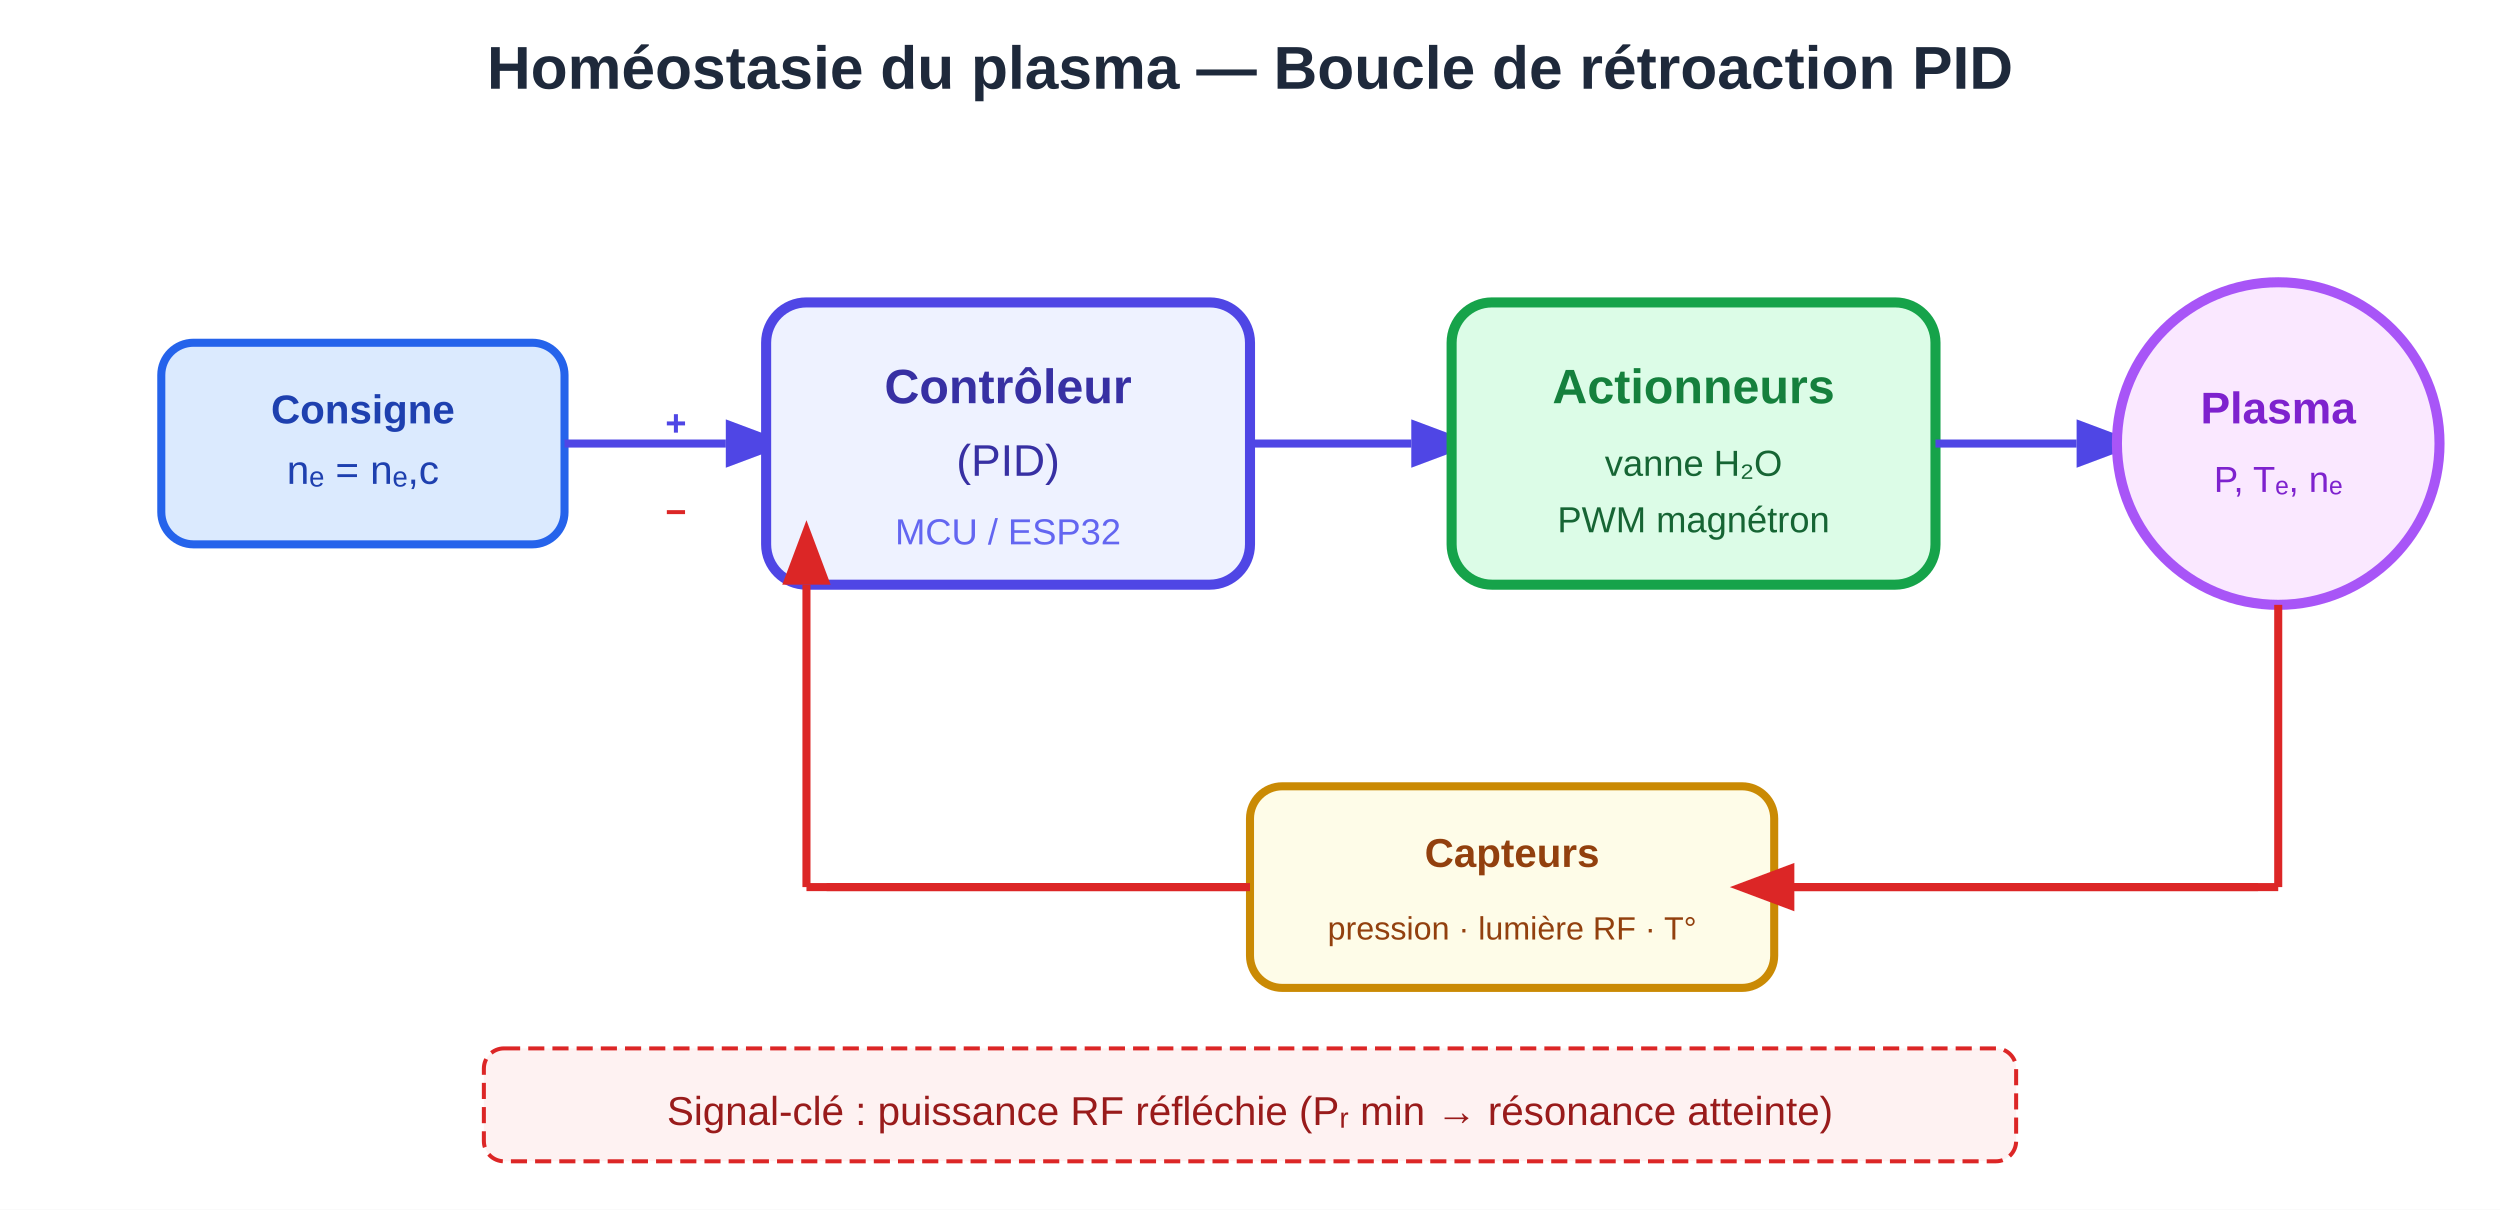
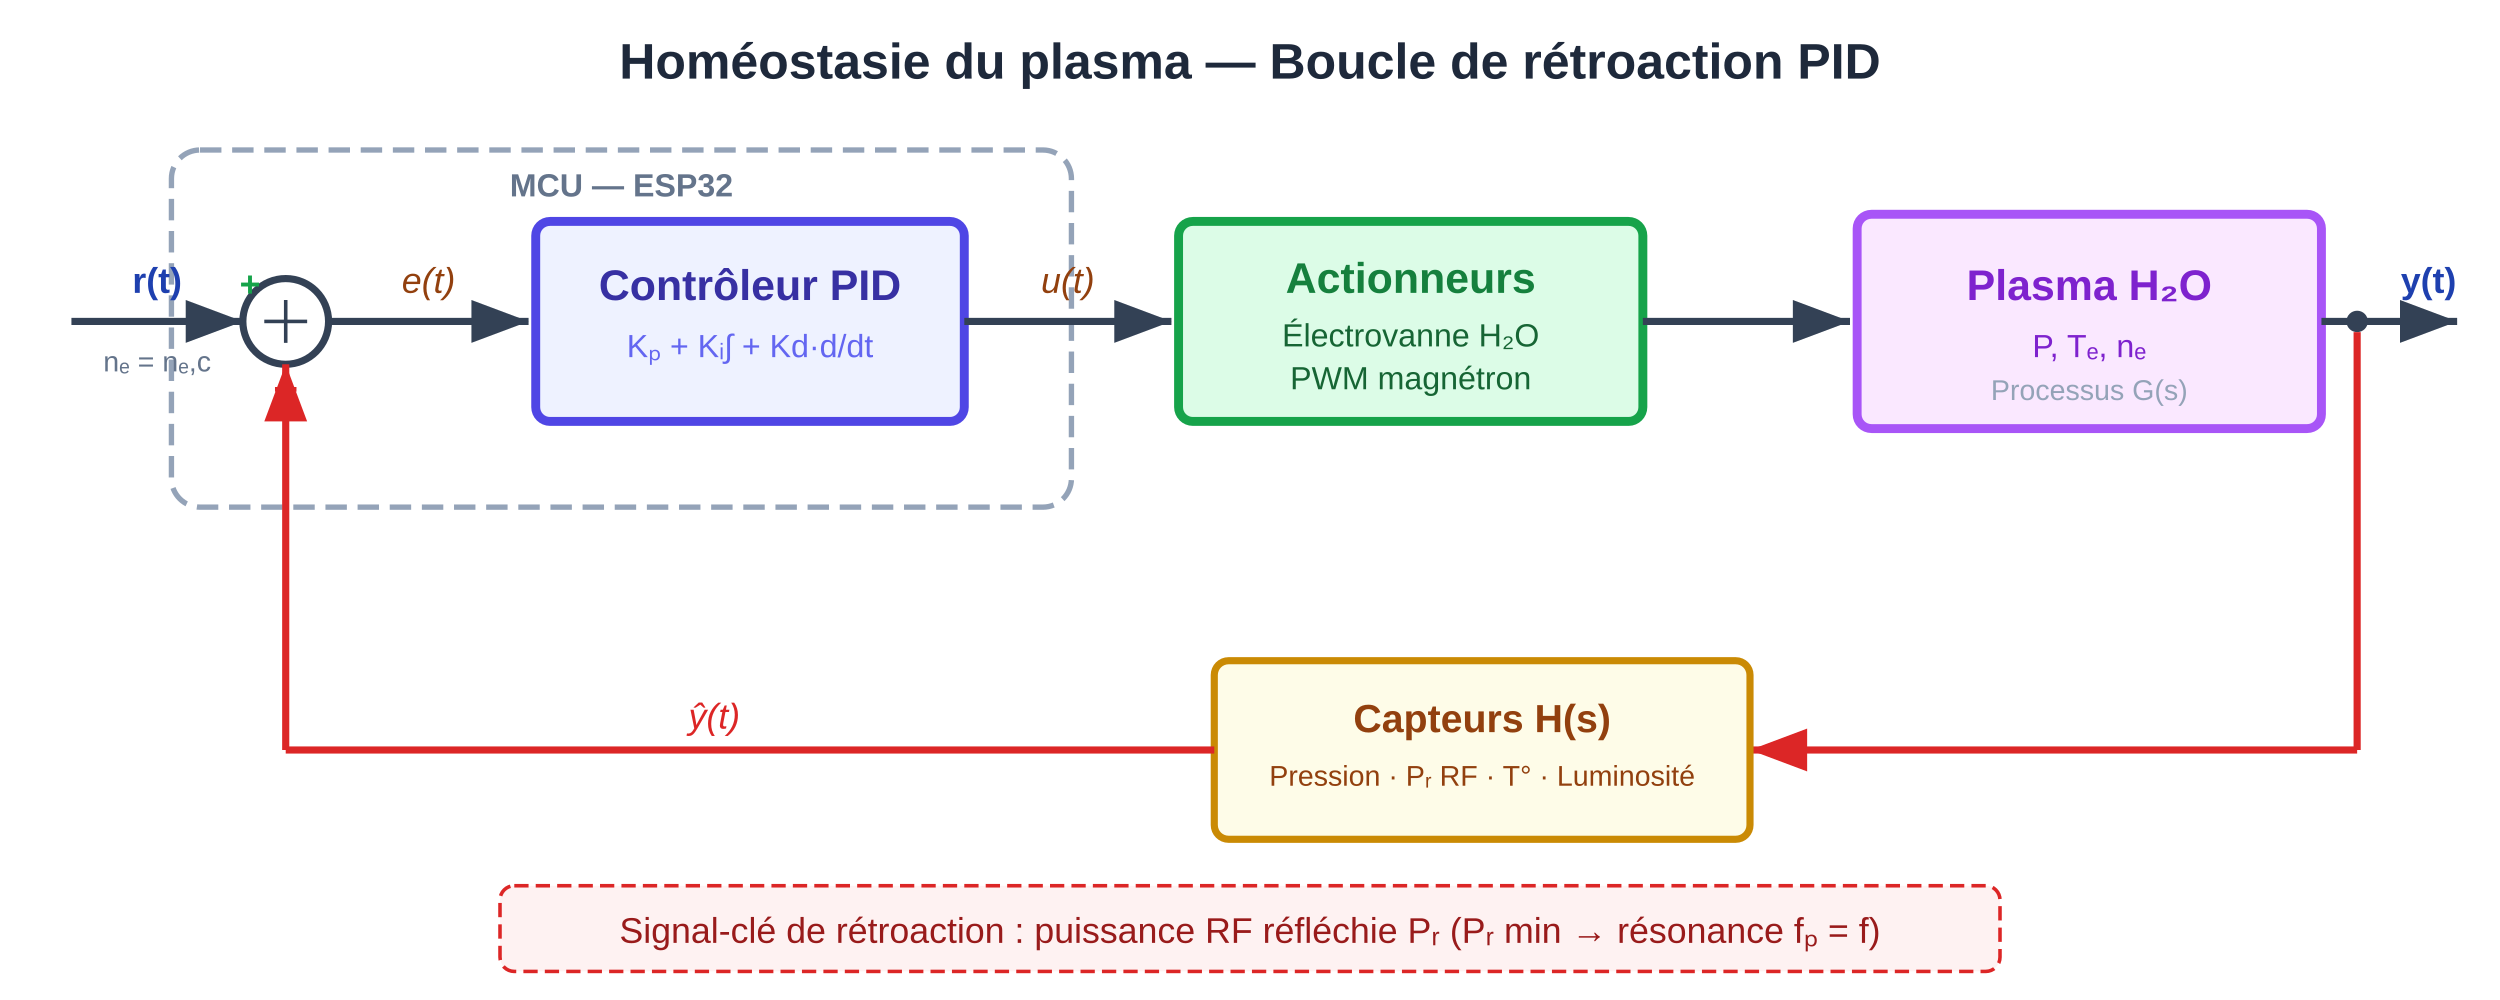
- <svg xmlns="http://www.w3.org/2000/svg" viewBox="0 0 620 300" font-family="'Segoe UI', Arial, sans-serif" font-size="11">
-   <rect width="620" height="300" fill="#ffffff" />
+ <svg xmlns="http://www.w3.org/2000/svg" viewBox="0 0 700 280" font-family="'Segoe UI', Arial, sans-serif" font-size="11">
+   <rect width="700" height="280" fill="#ffffff" />
  <defs>
-     <marker id="pidArr" markerWidth="8" markerHeight="6" refX="0" refY="3" orient="auto">
-       <path d="M0,0 L8,3 L0,6" fill="#4f46e5" />
+     <marker id="arrFwd" markerWidth="8" markerHeight="6" refX="8" refY="3" orient="auto">
+       <path d="M0,0 L8,3 L0,6 Z" fill="#334155" />
    </marker>
-     <marker id="fbArr" markerWidth="8" markerHeight="6" refX="0" refY="3" orient="auto">
-       <path d="M0,0 L8,3 L0,6" fill="#dc2626" />
+     <marker id="arrFb" markerWidth="8" markerHeight="6" refX="8" refY="3" orient="auto">
+       <path d="M0,0 L8,3 L0,6 Z" fill="#dc2626" />
    </marker>
  </defs>
-   <text x="310" y="22" text-anchor="middle" font-size="15" font-weight="bold" fill="#1e293b">Homéostasie du plasma — Boucle de rétroaction PID</text>
-   <rect x="40" y="85" width="100" height="50" rx="8" fill="#dbeafe" stroke="#2563eb" stroke-width="2" />
-   <text x="90" y="105" text-anchor="middle" font-size="10" font-weight="bold" fill="#1e40af">Consigne</text>
-   <text x="90" y="120" text-anchor="middle" font-size="10" fill="#1e40af">nₑ = nₑ,c</text>
-   <line x1="140" y1="110" x2="180" y2="110" stroke="#4f46e5" stroke-width="2" marker-end="url(#pidArr)" />
-   <rect x="190" y="75" width="120" height="70" rx="10" fill="#eef2ff" stroke="#4f46e5" stroke-width="2.5" />
-   <text x="250" y="100" text-anchor="middle" font-size="12" font-weight="bold" fill="#3730a3">Contrôleur</text>
-   <text x="250" y="118" text-anchor="middle" font-size="11" fill="#3730a3">(PID)</text>
-   <text x="250" y="135" text-anchor="middle" font-size="9" fill="#6366f1">MCU / ESP32</text>
-   <line x1="310" y1="110" x2="350" y2="110" stroke="#4f46e5" stroke-width="2" marker-end="url(#pidArr)" />
-   <rect x="360" y="75" width="120" height="70" rx="10" fill="#dcfce7" stroke="#16a34a" stroke-width="2.5" />
-   <text x="420" y="100" text-anchor="middle" font-size="12" font-weight="bold" fill="#15803d">Actionneurs</text>
-   <text x="420" y="118" text-anchor="middle" font-size="9" fill="#166534">vanne H₂O</text>
-   <text x="420" y="132" text-anchor="middle" font-size="9" fill="#166534">PWM magnétron</text>
-   <line x1="480" y1="110" x2="515" y2="110" stroke="#4f46e5" stroke-width="2" marker-end="url(#pidArr)" />
-   <rect x="525" y="70" width="80" height="80" rx="40" fill="#fae8ff" stroke="#a855f7" stroke-width="2.5" />
-   <text x="565" y="105" text-anchor="middle" font-size="11" font-weight="bold" fill="#7e22ce">Plasma</text>
-   <text x="565" y="122" text-anchor="middle" font-size="9" fill="#7e22ce">P, Tₑ, nₑ</text>
-   <line x1="565" y1="150" x2="565" y2="220" stroke="#dc2626" stroke-width="2" />
-   <line x1="565" y1="220" x2="200" y2="220" stroke="#dc2626" stroke-width="2" />
-   <rect x="310" y="195" width="130" height="50" rx="8" fill="#fefce8" stroke="#ca8a04" stroke-width="2" />
-   <text x="375" y="215" text-anchor="middle" font-size="10" font-weight="bold" fill="#92400e">Capteurs</text>
-   <text x="375" y="233" text-anchor="middle" font-size="8" fill="#92400e">pression · lumière RF · T°</text>
-   <line x1="200" y1="220" x2="200" y2="145" stroke="#dc2626" stroke-width="2" marker-end="url(#fbArr)" />
-   <line x1="560" y1="220" x2="445" y2="220" stroke="#dc2626" stroke-width="2" marker-end="url(#fbArr)" />
-   <line x1="310" y1="220" x2="205" y2="220" stroke="#dc2626" stroke-width="2" />
-   <text x="165" y="108" font-size="9" fill="#4f46e5" font-weight="bold">+</text>
-   <text x="165" y="130" font-size="9" fill="#dc2626" font-weight="bold">−</text>
-   <rect x="120" y="260" width="380" height="28" rx="5" fill="#fef2f2" stroke="#dc2626" stroke-width="1" stroke-dasharray="4,2" />
-   <text x="310" y="279" text-anchor="middle" font-size="10" fill="#991b1b">Signal-clé : puissance RF réfléchie (Pᵣ min → résonance atteinte)</text>
+   <text x="350" y="22" text-anchor="middle" font-size="14" font-weight="bold" fill="#1e293b">
+     Homéostasie du plasma — Boucle de rétroaction PID
+   </text>
+   <rect x="48" y="42" width="252" height="100" rx="8" fill="none" stroke="#94a3b8" stroke-width="1.5" stroke-dasharray="6,3" />
+   <text x="174" y="55" text-anchor="middle" font-size="9" font-weight="bold" fill="#64748b">MCU — ESP32</text>
+   <line x1="20" y1="90" x2="68" y2="90" stroke="#334155" stroke-width="2" marker-end="url(#arrFwd)" />
+   <text x="44" y="82" text-anchor="middle" font-size="10" fill="#1e40af" font-weight="bold">r(t)</text>
+   <text x="44" y="104" text-anchor="middle" font-size="8" fill="#64748b">nₑ = nₑ,c</text>
+   <circle cx="80" cy="90" r="12" fill="#ffffff" stroke="#334155" stroke-width="2" />
+   <line x1="74" y1="90" x2="86" y2="90" stroke="#334155" stroke-width="1" />
+   <line x1="80" y1="84" x2="80" y2="96" stroke="#334155" stroke-width="1" />
+   <text x="70" y="83" font-size="10" font-weight="bold" fill="#16a34a" text-anchor="middle">+</text>
+   <text x="80" y="113" font-size="12" font-weight="bold" fill="#dc2626" text-anchor="middle">−</text>
+   <line x1="92" y1="90" x2="148" y2="90" stroke="#334155" stroke-width="2" marker-end="url(#arrFwd)" />
+   <text x="120" y="82" text-anchor="middle" font-size="10" fill="#92400e" font-style="italic">e(t)</text>
+   <rect x="150" y="62" width="120" height="56" rx="4" fill="#eef2ff" stroke="#4f46e5" stroke-width="2.5" />
+   <text x="210" y="84" text-anchor="middle" font-size="12" font-weight="bold" fill="#3730a3">Contrôleur PID</text>
+   <text x="210" y="100" text-anchor="middle" font-size="9" fill="#6366f1">Kₚ + Kᵢ∫ + Kd·d/dt</text>
+   <line x1="270" y1="90" x2="328" y2="90" stroke="#334155" stroke-width="2" marker-end="url(#arrFwd)" />
+   <text x="299" y="82" text-anchor="middle" font-size="10" fill="#92400e" font-style="italic">u(t)</text>
+   <rect x="330" y="62" width="130" height="56" rx="4" fill="#dcfce7" stroke="#16a34a" stroke-width="2.5" />
+   <text x="395" y="82" text-anchor="middle" font-size="12" font-weight="bold" fill="#15803d">Actionneurs</text>
+   <text x="395" y="97" text-anchor="middle" font-size="9" fill="#166534">Électrovanne H₂O</text>
+   <text x="395" y="109" text-anchor="middle" font-size="9" fill="#166534">PWM magnétron</text>
+   <line x1="460" y1="90" x2="518" y2="90" stroke="#334155" stroke-width="2" marker-end="url(#arrFwd)" />
+   <rect x="520" y="60" width="130" height="60" rx="4" fill="#fae8ff" stroke="#a855f7" stroke-width="2.5" />
+   <text x="585" y="84" text-anchor="middle" font-size="12" font-weight="bold" fill="#7e22ce">Plasma H₂O</text>
+   <text x="585" y="100" text-anchor="middle" font-size="9" fill="#7e22ce">P, Tₑ, nₑ</text>
+   <text x="585" y="112" text-anchor="middle" font-size="8" fill="#94a3b8">Processus G(s)</text>
+   <line x1="650" y1="90" x2="688" y2="90" stroke="#334155" stroke-width="2" marker-end="url(#arrFwd)" />
+   <text x="680" y="82" text-anchor="middle" font-size="10" fill="#1e40af" font-weight="bold">y(t)</text>
+   <circle cx="660" cy="90" r="3" fill="#334155" />
+   <line x1="660" y1="93" x2="660" y2="210" stroke="#dc2626" stroke-width="2" />
+   <line x1="660" y1="210" x2="490" y2="210" stroke="#dc2626" stroke-width="2" marker-end="url(#arrFb)" />
+   <rect x="340" y="185" width="150" height="50" rx="4" fill="#fefce8" stroke="#ca8a04" stroke-width="2" />
+   <text x="415" y="205" text-anchor="middle" font-size="11" font-weight="bold" fill="#92400e">Capteurs H(s)</text>
+   <text x="415" y="220" text-anchor="middle" font-size="8" fill="#92400e">Pression · Pᵣ RF · T° · Luminosité</text>
+   <line x1="340" y1="210" x2="80" y2="210" stroke="#dc2626" stroke-width="2" />
+   <line x1="80" y1="210" x2="80" y2="102" stroke="#dc2626" stroke-width="2" marker-end="url(#arrFb)" />
+   <text x="200" y="204" text-anchor="middle" font-size="10" fill="#dc2626" font-style="italic">ŷ(t)</text>
+   <rect x="140" y="248" width="420" height="24" rx="4" fill="#fef2f2" stroke="#dc2626" stroke-width="1" stroke-dasharray="4,2" />
+   <text x="350" y="264" text-anchor="middle" font-size="10" fill="#991b1b">
+     Signal-clé de rétroaction : puissance RF réfléchie Pᵣ
+     (Pᵣ min → résonance fₚ = f)
+   </text>
</svg>
